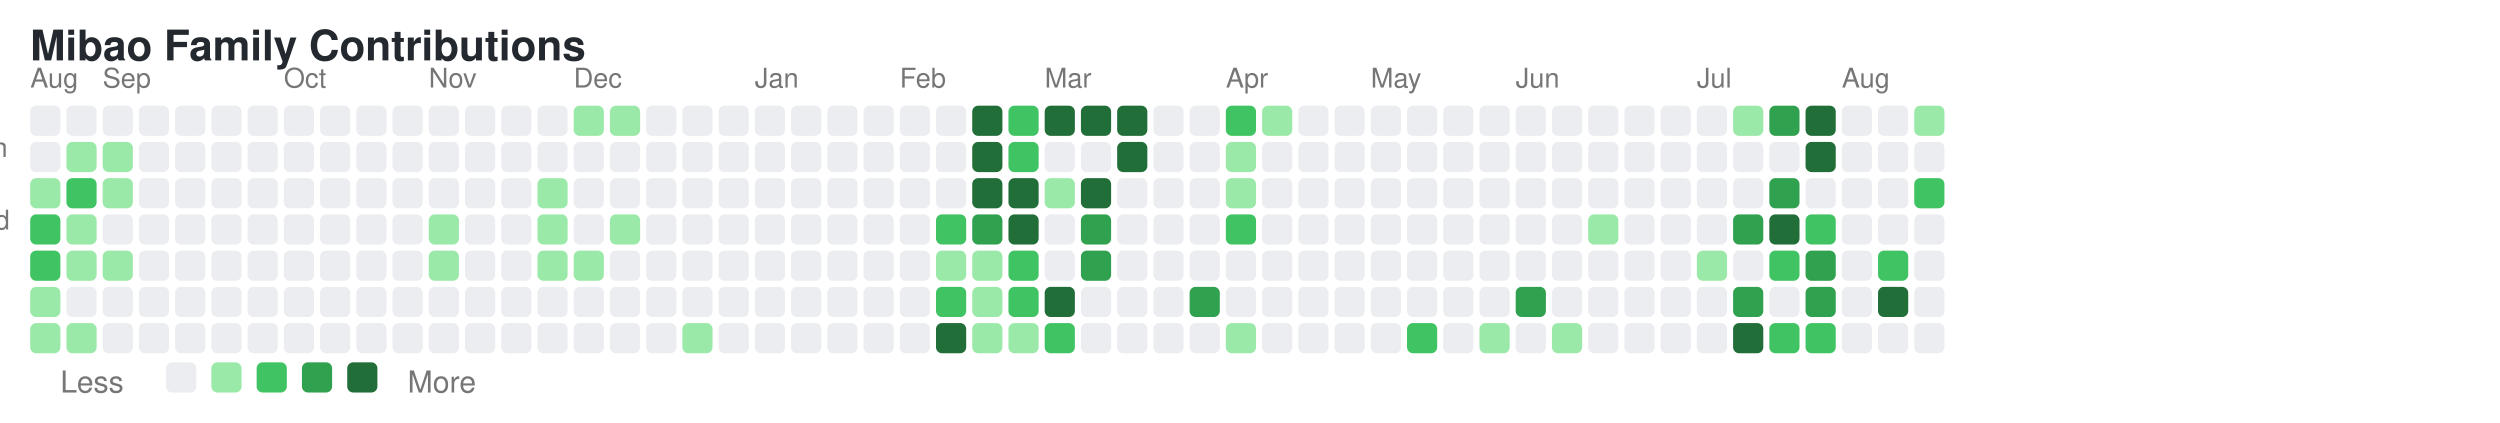
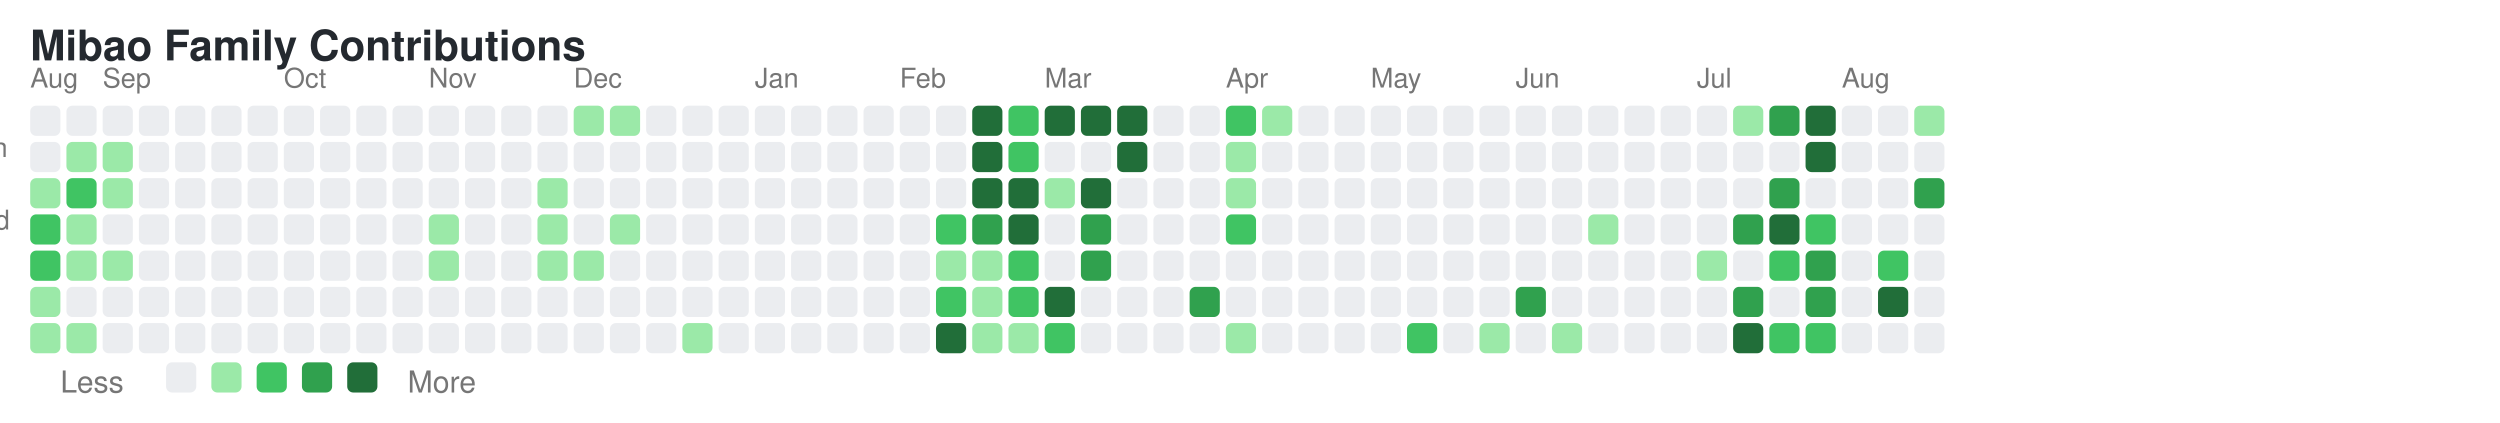
<svg xmlns="http://www.w3.org/2000/svg" width="828" height="140">
  <text x="10" y="20" font-family="-apple-system, BlinkMacSystemFont, Segoe UI, Helvetica, Arial, sans-serif" font-size="14" font-weight="600" fill="#24292f">Mibao Family Contributions</text>
  <g transform="translate(10, 35)">
    <text x="0" y="-6" font-family="-apple-system, BlinkMacSystemFont, Segoe UI, Helvetica, Arial, sans-serif" font-size="9" fill="#767676">Aug</text>
    <text x="24" y="-6" font-family="-apple-system, BlinkMacSystemFont, Segoe UI, Helvetica, Arial, sans-serif" font-size="9" fill="#767676">Sep</text>
    <text x="84" y="-6" font-family="-apple-system, BlinkMacSystemFont, Segoe UI, Helvetica, Arial, sans-serif" font-size="9" fill="#767676">Oct</text>
    <text x="132" y="-6" font-family="-apple-system, BlinkMacSystemFont, Segoe UI, Helvetica, Arial, sans-serif" font-size="9" fill="#767676">Nov</text>
    <text x="180" y="-6" font-family="-apple-system, BlinkMacSystemFont, Segoe UI, Helvetica, Arial, sans-serif" font-size="9" fill="#767676">Dec</text>
    <text x="240" y="-6" font-family="-apple-system, BlinkMacSystemFont, Segoe UI, Helvetica, Arial, sans-serif" font-size="9" fill="#767676">Jan</text>
    <text x="288" y="-6" font-family="-apple-system, BlinkMacSystemFont, Segoe UI, Helvetica, Arial, sans-serif" font-size="9" fill="#767676">Feb</text>
    <text x="336" y="-6" font-family="-apple-system, BlinkMacSystemFont, Segoe UI, Helvetica, Arial, sans-serif" font-size="9" fill="#767676">Mar</text>
    <text x="396" y="-6" font-family="-apple-system, BlinkMacSystemFont, Segoe UI, Helvetica, Arial, sans-serif" font-size="9" fill="#767676">Apr</text>
    <text x="444" y="-6" font-family="-apple-system, BlinkMacSystemFont, Segoe UI, Helvetica, Arial, sans-serif" font-size="9" fill="#767676">May</text>
    <text x="492" y="-6" font-family="-apple-system, BlinkMacSystemFont, Segoe UI, Helvetica, Arial, sans-serif" font-size="9" fill="#767676">Jun</text>
    <text x="552" y="-6" font-family="-apple-system, BlinkMacSystemFont, Segoe UI, Helvetica, Arial, sans-serif" font-size="9" fill="#767676">Jul</text>
    <text x="600" y="-6" font-family="-apple-system, BlinkMacSystemFont, Segoe UI, Helvetica, Arial, sans-serif" font-size="9" fill="#767676">Aug</text>
    <text x="-25" y="17.0" font-family="-apple-system, BlinkMacSystemFont, Segoe UI, Helvetica, Arial, sans-serif" font-size="9" fill="#767676">Mon</text>
    <text x="-25" y="41.0" font-family="-apple-system, BlinkMacSystemFont, Segoe UI, Helvetica, Arial, sans-serif" font-size="9" fill="#767676">Wed</text>
    <text x="-25" y="65.0" font-family="-apple-system, BlinkMacSystemFont, Segoe UI, Helvetica, Arial, sans-serif" font-size="9" fill="#767676">Fri</text>
    <rect x="0" y="0" width="10" height="10" fill="#ebedf0" rx="2" />
    <rect x="0" y="12" width="10" height="10" fill="#ebedf0" rx="2" />
    <rect x="0" y="24" width="10" height="10" fill="#9be9a8" rx="2" />
    <rect x="0" y="36" width="10" height="10" fill="#40c463" rx="2" />
    <rect x="0" y="48" width="10" height="10" fill="#40c463" rx="2" />
    <rect x="0" y="60" width="10" height="10" fill="#9be9a8" rx="2" />
    <rect x="0" y="72" width="10" height="10" fill="#9be9a8" rx="2" />
    <rect x="12" y="0" width="10" height="10" fill="#ebedf0" rx="2" />
    <rect x="12" y="12" width="10" height="10" fill="#9be9a8" rx="2" />
    <rect x="12" y="24" width="10" height="10" fill="#40c463" rx="2" />
    <rect x="12" y="36" width="10" height="10" fill="#9be9a8" rx="2" />
    <rect x="12" y="48" width="10" height="10" fill="#9be9a8" rx="2" />
    <rect x="12" y="60" width="10" height="10" fill="#ebedf0" rx="2" />
    <rect x="12" y="72" width="10" height="10" fill="#9be9a8" rx="2" />
    <rect x="24" y="0" width="10" height="10" fill="#ebedf0" rx="2" />
    <rect x="24" y="12" width="10" height="10" fill="#9be9a8" rx="2" />
    <rect x="24" y="24" width="10" height="10" fill="#9be9a8" rx="2" />
    <rect x="24" y="36" width="10" height="10" fill="#ebedf0" rx="2" />
    <rect x="24" y="48" width="10" height="10" fill="#9be9a8" rx="2" />
    <rect x="24" y="60" width="10" height="10" fill="#ebedf0" rx="2" />
    <rect x="24" y="72" width="10" height="10" fill="#ebedf0" rx="2" />
    <rect x="36" y="0" width="10" height="10" fill="#ebedf0" rx="2" />
    <rect x="36" y="12" width="10" height="10" fill="#ebedf0" rx="2" />
    <rect x="36" y="24" width="10" height="10" fill="#ebedf0" rx="2" />
    <rect x="36" y="36" width="10" height="10" fill="#ebedf0" rx="2" />
    <rect x="36" y="48" width="10" height="10" fill="#ebedf0" rx="2" />
    <rect x="36" y="60" width="10" height="10" fill="#ebedf0" rx="2" />
    <rect x="36" y="72" width="10" height="10" fill="#ebedf0" rx="2" />
    <rect x="48" y="0" width="10" height="10" fill="#ebedf0" rx="2" />
    <rect x="48" y="12" width="10" height="10" fill="#ebedf0" rx="2" />
    <rect x="48" y="24" width="10" height="10" fill="#ebedf0" rx="2" />
    <rect x="48" y="36" width="10" height="10" fill="#ebedf0" rx="2" />
    <rect x="48" y="48" width="10" height="10" fill="#ebedf0" rx="2" />
    <rect x="48" y="60" width="10" height="10" fill="#ebedf0" rx="2" />
    <rect x="48" y="72" width="10" height="10" fill="#ebedf0" rx="2" />
    <rect x="60" y="0" width="10" height="10" fill="#ebedf0" rx="2" />
    <rect x="60" y="12" width="10" height="10" fill="#ebedf0" rx="2" />
    <rect x="60" y="24" width="10" height="10" fill="#ebedf0" rx="2" />
    <rect x="60" y="36" width="10" height="10" fill="#ebedf0" rx="2" />
    <rect x="60" y="48" width="10" height="10" fill="#ebedf0" rx="2" />
    <rect x="60" y="60" width="10" height="10" fill="#ebedf0" rx="2" />
    <rect x="60" y="72" width="10" height="10" fill="#ebedf0" rx="2" />
    <rect x="72" y="0" width="10" height="10" fill="#ebedf0" rx="2" />
    <rect x="72" y="12" width="10" height="10" fill="#ebedf0" rx="2" />
    <rect x="72" y="24" width="10" height="10" fill="#ebedf0" rx="2" />
    <rect x="72" y="36" width="10" height="10" fill="#ebedf0" rx="2" />
    <rect x="72" y="48" width="10" height="10" fill="#ebedf0" rx="2" />
    <rect x="72" y="60" width="10" height="10" fill="#ebedf0" rx="2" />
    <rect x="72" y="72" width="10" height="10" fill="#ebedf0" rx="2" />
    <rect x="84" y="0" width="10" height="10" fill="#ebedf0" rx="2" />
    <rect x="84" y="12" width="10" height="10" fill="#ebedf0" rx="2" />
    <rect x="84" y="24" width="10" height="10" fill="#ebedf0" rx="2" />
    <rect x="84" y="36" width="10" height="10" fill="#ebedf0" rx="2" />
    <rect x="84" y="48" width="10" height="10" fill="#ebedf0" rx="2" />
    <rect x="84" y="60" width="10" height="10" fill="#ebedf0" rx="2" />
    <rect x="84" y="72" width="10" height="10" fill="#ebedf0" rx="2" />
    <rect x="96" y="0" width="10" height="10" fill="#ebedf0" rx="2" />
    <rect x="96" y="12" width="10" height="10" fill="#ebedf0" rx="2" />
    <rect x="96" y="24" width="10" height="10" fill="#ebedf0" rx="2" />
    <rect x="96" y="36" width="10" height="10" fill="#ebedf0" rx="2" />
    <rect x="96" y="48" width="10" height="10" fill="#ebedf0" rx="2" />
    <rect x="96" y="60" width="10" height="10" fill="#ebedf0" rx="2" />
    <rect x="96" y="72" width="10" height="10" fill="#ebedf0" rx="2" />
    <rect x="108" y="0" width="10" height="10" fill="#ebedf0" rx="2" />
    <rect x="108" y="12" width="10" height="10" fill="#ebedf0" rx="2" />
    <rect x="108" y="24" width="10" height="10" fill="#ebedf0" rx="2" />
    <rect x="108" y="36" width="10" height="10" fill="#ebedf0" rx="2" />
    <rect x="108" y="48" width="10" height="10" fill="#ebedf0" rx="2" />
    <rect x="108" y="60" width="10" height="10" fill="#ebedf0" rx="2" />
    <rect x="108" y="72" width="10" height="10" fill="#ebedf0" rx="2" />
    <rect x="120" y="0" width="10" height="10" fill="#ebedf0" rx="2" />
    <rect x="120" y="12" width="10" height="10" fill="#ebedf0" rx="2" />
    <rect x="120" y="24" width="10" height="10" fill="#ebedf0" rx="2" />
    <rect x="120" y="36" width="10" height="10" fill="#ebedf0" rx="2" />
    <rect x="120" y="48" width="10" height="10" fill="#ebedf0" rx="2" />
    <rect x="120" y="60" width="10" height="10" fill="#ebedf0" rx="2" />
    <rect x="120" y="72" width="10" height="10" fill="#ebedf0" rx="2" />
    <rect x="132" y="0" width="10" height="10" fill="#ebedf0" rx="2" />
    <rect x="132" y="12" width="10" height="10" fill="#ebedf0" rx="2" />
    <rect x="132" y="24" width="10" height="10" fill="#ebedf0" rx="2" />
    <rect x="132" y="36" width="10" height="10" fill="#9be9a8" rx="2" />
    <rect x="132" y="48" width="10" height="10" fill="#9be9a8" rx="2" />
    <rect x="132" y="60" width="10" height="10" fill="#ebedf0" rx="2" />
    <rect x="132" y="72" width="10" height="10" fill="#ebedf0" rx="2" />
    <rect x="144" y="0" width="10" height="10" fill="#ebedf0" rx="2" />
    <rect x="144" y="12" width="10" height="10" fill="#ebedf0" rx="2" />
    <rect x="144" y="24" width="10" height="10" fill="#ebedf0" rx="2" />
    <rect x="144" y="36" width="10" height="10" fill="#ebedf0" rx="2" />
    <rect x="144" y="48" width="10" height="10" fill="#ebedf0" rx="2" />
    <rect x="144" y="60" width="10" height="10" fill="#ebedf0" rx="2" />
    <rect x="144" y="72" width="10" height="10" fill="#ebedf0" rx="2" />
    <rect x="156" y="0" width="10" height="10" fill="#ebedf0" rx="2" />
    <rect x="156" y="12" width="10" height="10" fill="#ebedf0" rx="2" />
    <rect x="156" y="24" width="10" height="10" fill="#ebedf0" rx="2" />
    <rect x="156" y="36" width="10" height="10" fill="#ebedf0" rx="2" />
    <rect x="156" y="48" width="10" height="10" fill="#ebedf0" rx="2" />
    <rect x="156" y="60" width="10" height="10" fill="#ebedf0" rx="2" />
    <rect x="156" y="72" width="10" height="10" fill="#ebedf0" rx="2" />
    <rect x="168" y="0" width="10" height="10" fill="#ebedf0" rx="2" />
    <rect x="168" y="12" width="10" height="10" fill="#ebedf0" rx="2" />
    <rect x="168" y="24" width="10" height="10" fill="#9be9a8" rx="2" />
    <rect x="168" y="36" width="10" height="10" fill="#9be9a8" rx="2" />
    <rect x="168" y="48" width="10" height="10" fill="#9be9a8" rx="2" />
    <rect x="168" y="60" width="10" height="10" fill="#ebedf0" rx="2" />
    <rect x="168" y="72" width="10" height="10" fill="#ebedf0" rx="2" />
    <rect x="180" y="0" width="10" height="10" fill="#9be9a8" rx="2" />
    <rect x="180" y="12" width="10" height="10" fill="#ebedf0" rx="2" />
    <rect x="180" y="24" width="10" height="10" fill="#ebedf0" rx="2" />
    <rect x="180" y="36" width="10" height="10" fill="#ebedf0" rx="2" />
    <rect x="180" y="48" width="10" height="10" fill="#9be9a8" rx="2" />
    <rect x="180" y="60" width="10" height="10" fill="#ebedf0" rx="2" />
    <rect x="180" y="72" width="10" height="10" fill="#ebedf0" rx="2" />
    <rect x="192" y="0" width="10" height="10" fill="#9be9a8" rx="2" />
    <rect x="192" y="12" width="10" height="10" fill="#ebedf0" rx="2" />
    <rect x="192" y="24" width="10" height="10" fill="#ebedf0" rx="2" />
    <rect x="192" y="36" width="10" height="10" fill="#9be9a8" rx="2" />
    <rect x="192" y="48" width="10" height="10" fill="#ebedf0" rx="2" />
    <rect x="192" y="60" width="10" height="10" fill="#ebedf0" rx="2" />
    <rect x="192" y="72" width="10" height="10" fill="#ebedf0" rx="2" />
    <rect x="204" y="0" width="10" height="10" fill="#ebedf0" rx="2" />
    <rect x="204" y="12" width="10" height="10" fill="#ebedf0" rx="2" />
    <rect x="204" y="24" width="10" height="10" fill="#ebedf0" rx="2" />
    <rect x="204" y="36" width="10" height="10" fill="#ebedf0" rx="2" />
    <rect x="204" y="48" width="10" height="10" fill="#ebedf0" rx="2" />
    <rect x="204" y="60" width="10" height="10" fill="#ebedf0" rx="2" />
    <rect x="204" y="72" width="10" height="10" fill="#ebedf0" rx="2" />
    <rect x="216" y="0" width="10" height="10" fill="#ebedf0" rx="2" />
    <rect x="216" y="12" width="10" height="10" fill="#ebedf0" rx="2" />
    <rect x="216" y="24" width="10" height="10" fill="#ebedf0" rx="2" />
    <rect x="216" y="36" width="10" height="10" fill="#ebedf0" rx="2" />
    <rect x="216" y="48" width="10" height="10" fill="#ebedf0" rx="2" />
    <rect x="216" y="60" width="10" height="10" fill="#ebedf0" rx="2" />
    <rect x="216" y="72" width="10" height="10" fill="#9be9a8" rx="2" />
    <rect x="228" y="0" width="10" height="10" fill="#ebedf0" rx="2" />
    <rect x="228" y="12" width="10" height="10" fill="#ebedf0" rx="2" />
    <rect x="228" y="24" width="10" height="10" fill="#ebedf0" rx="2" />
    <rect x="228" y="36" width="10" height="10" fill="#ebedf0" rx="2" />
    <rect x="228" y="48" width="10" height="10" fill="#ebedf0" rx="2" />
    <rect x="228" y="60" width="10" height="10" fill="#ebedf0" rx="2" />
    <rect x="228" y="72" width="10" height="10" fill="#ebedf0" rx="2" />
    <rect x="240" y="0" width="10" height="10" fill="#ebedf0" rx="2" />
    <rect x="240" y="12" width="10" height="10" fill="#ebedf0" rx="2" />
    <rect x="240" y="24" width="10" height="10" fill="#ebedf0" rx="2" />
    <rect x="240" y="36" width="10" height="10" fill="#ebedf0" rx="2" />
    <rect x="240" y="48" width="10" height="10" fill="#ebedf0" rx="2" />
    <rect x="240" y="60" width="10" height="10" fill="#ebedf0" rx="2" />
    <rect x="240" y="72" width="10" height="10" fill="#ebedf0" rx="2" />
    <rect x="252" y="0" width="10" height="10" fill="#ebedf0" rx="2" />
    <rect x="252" y="12" width="10" height="10" fill="#ebedf0" rx="2" />
    <rect x="252" y="24" width="10" height="10" fill="#ebedf0" rx="2" />
    <rect x="252" y="36" width="10" height="10" fill="#ebedf0" rx="2" />
    <rect x="252" y="48" width="10" height="10" fill="#ebedf0" rx="2" />
    <rect x="252" y="60" width="10" height="10" fill="#ebedf0" rx="2" />
    <rect x="252" y="72" width="10" height="10" fill="#ebedf0" rx="2" />
    <rect x="264" y="0" width="10" height="10" fill="#ebedf0" rx="2" />
    <rect x="264" y="12" width="10" height="10" fill="#ebedf0" rx="2" />
    <rect x="264" y="24" width="10" height="10" fill="#ebedf0" rx="2" />
    <rect x="264" y="36" width="10" height="10" fill="#ebedf0" rx="2" />
    <rect x="264" y="48" width="10" height="10" fill="#ebedf0" rx="2" />
    <rect x="264" y="60" width="10" height="10" fill="#ebedf0" rx="2" />
    <rect x="264" y="72" width="10" height="10" fill="#ebedf0" rx="2" />
    <rect x="276" y="0" width="10" height="10" fill="#ebedf0" rx="2" />
    <rect x="276" y="12" width="10" height="10" fill="#ebedf0" rx="2" />
    <rect x="276" y="24" width="10" height="10" fill="#ebedf0" rx="2" />
    <rect x="276" y="36" width="10" height="10" fill="#ebedf0" rx="2" />
    <rect x="276" y="48" width="10" height="10" fill="#ebedf0" rx="2" />
    <rect x="276" y="60" width="10" height="10" fill="#ebedf0" rx="2" />
    <rect x="276" y="72" width="10" height="10" fill="#ebedf0" rx="2" />
    <rect x="288" y="0" width="10" height="10" fill="#ebedf0" rx="2" />
    <rect x="288" y="12" width="10" height="10" fill="#ebedf0" rx="2" />
    <rect x="288" y="24" width="10" height="10" fill="#ebedf0" rx="2" />
    <rect x="288" y="36" width="10" height="10" fill="#ebedf0" rx="2" />
    <rect x="288" y="48" width="10" height="10" fill="#ebedf0" rx="2" />
    <rect x="288" y="60" width="10" height="10" fill="#ebedf0" rx="2" />
    <rect x="288" y="72" width="10" height="10" fill="#ebedf0" rx="2" />
    <rect x="300" y="0" width="10" height="10" fill="#ebedf0" rx="2" />
    <rect x="300" y="12" width="10" height="10" fill="#ebedf0" rx="2" />
    <rect x="300" y="24" width="10" height="10" fill="#ebedf0" rx="2" />
    <rect x="300" y="36" width="10" height="10" fill="#40c463" rx="2" />
    <rect x="300" y="48" width="10" height="10" fill="#9be9a8" rx="2" />
    <rect x="300" y="60" width="10" height="10" fill="#40c463" rx="2" />
    <rect x="300" y="72" width="10" height="10" fill="#216e39" rx="2" />
    <rect x="312" y="0" width="10" height="10" fill="#216e39" rx="2" />
    <rect x="312" y="12" width="10" height="10" fill="#216e39" rx="2" />
    <rect x="312" y="24" width="10" height="10" fill="#216e39" rx="2" />
    <rect x="312" y="36" width="10" height="10" fill="#30a14e" rx="2" />
    <rect x="312" y="48" width="10" height="10" fill="#9be9a8" rx="2" />
    <rect x="312" y="60" width="10" height="10" fill="#9be9a8" rx="2" />
    <rect x="312" y="72" width="10" height="10" fill="#9be9a8" rx="2" />
    <rect x="324" y="0" width="10" height="10" fill="#40c463" rx="2" />
    <rect x="324" y="12" width="10" height="10" fill="#40c463" rx="2" />
    <rect x="324" y="24" width="10" height="10" fill="#216e39" rx="2" />
    <rect x="324" y="36" width="10" height="10" fill="#216e39" rx="2" />
    <rect x="324" y="48" width="10" height="10" fill="#40c463" rx="2" />
    <rect x="324" y="60" width="10" height="10" fill="#40c463" rx="2" />
    <rect x="324" y="72" width="10" height="10" fill="#9be9a8" rx="2" />
    <rect x="336" y="0" width="10" height="10" fill="#216e39" rx="2" />
    <rect x="336" y="12" width="10" height="10" fill="#ebedf0" rx="2" />
    <rect x="336" y="24" width="10" height="10" fill="#9be9a8" rx="2" />
    <rect x="336" y="36" width="10" height="10" fill="#ebedf0" rx="2" />
    <rect x="336" y="48" width="10" height="10" fill="#ebedf0" rx="2" />
    <rect x="336" y="60" width="10" height="10" fill="#216e39" rx="2" />
    <rect x="336" y="72" width="10" height="10" fill="#40c463" rx="2" />
    <rect x="348" y="0" width="10" height="10" fill="#216e39" rx="2" />
    <rect x="348" y="12" width="10" height="10" fill="#ebedf0" rx="2" />
    <rect x="348" y="24" width="10" height="10" fill="#216e39" rx="2" />
    <rect x="348" y="36" width="10" height="10" fill="#30a14e" rx="2" />
    <rect x="348" y="48" width="10" height="10" fill="#30a14e" rx="2" />
    <rect x="348" y="60" width="10" height="10" fill="#ebedf0" rx="2" />
    <rect x="348" y="72" width="10" height="10" fill="#ebedf0" rx="2" />
    <rect x="360" y="0" width="10" height="10" fill="#216e39" rx="2" />
    <rect x="360" y="12" width="10" height="10" fill="#216e39" rx="2" />
    <rect x="360" y="24" width="10" height="10" fill="#ebedf0" rx="2" />
    <rect x="360" y="36" width="10" height="10" fill="#ebedf0" rx="2" />
    <rect x="360" y="48" width="10" height="10" fill="#ebedf0" rx="2" />
    <rect x="360" y="60" width="10" height="10" fill="#ebedf0" rx="2" />
    <rect x="360" y="72" width="10" height="10" fill="#ebedf0" rx="2" />
    <rect x="372" y="0" width="10" height="10" fill="#ebedf0" rx="2" />
    <rect x="372" y="12" width="10" height="10" fill="#ebedf0" rx="2" />
    <rect x="372" y="24" width="10" height="10" fill="#ebedf0" rx="2" />
    <rect x="372" y="36" width="10" height="10" fill="#ebedf0" rx="2" />
    <rect x="372" y="48" width="10" height="10" fill="#ebedf0" rx="2" />
    <rect x="372" y="60" width="10" height="10" fill="#ebedf0" rx="2" />
    <rect x="372" y="72" width="10" height="10" fill="#ebedf0" rx="2" />
    <rect x="384" y="0" width="10" height="10" fill="#ebedf0" rx="2" />
    <rect x="384" y="12" width="10" height="10" fill="#ebedf0" rx="2" />
    <rect x="384" y="24" width="10" height="10" fill="#ebedf0" rx="2" />
    <rect x="384" y="36" width="10" height="10" fill="#ebedf0" rx="2" />
    <rect x="384" y="48" width="10" height="10" fill="#ebedf0" rx="2" />
    <rect x="384" y="60" width="10" height="10" fill="#30a14e" rx="2" />
    <rect x="384" y="72" width="10" height="10" fill="#ebedf0" rx="2" />
    <rect x="396" y="0" width="10" height="10" fill="#40c463" rx="2" />
    <rect x="396" y="12" width="10" height="10" fill="#9be9a8" rx="2" />
    <rect x="396" y="24" width="10" height="10" fill="#9be9a8" rx="2" />
    <rect x="396" y="36" width="10" height="10" fill="#40c463" rx="2" />
    <rect x="396" y="48" width="10" height="10" fill="#ebedf0" rx="2" />
    <rect x="396" y="60" width="10" height="10" fill="#ebedf0" rx="2" />
    <rect x="396" y="72" width="10" height="10" fill="#9be9a8" rx="2" />
    <rect x="408" y="0" width="10" height="10" fill="#9be9a8" rx="2" />
    <rect x="408" y="12" width="10" height="10" fill="#ebedf0" rx="2" />
    <rect x="408" y="24" width="10" height="10" fill="#ebedf0" rx="2" />
    <rect x="408" y="36" width="10" height="10" fill="#ebedf0" rx="2" />
    <rect x="408" y="48" width="10" height="10" fill="#ebedf0" rx="2" />
    <rect x="408" y="60" width="10" height="10" fill="#ebedf0" rx="2" />
    <rect x="408" y="72" width="10" height="10" fill="#ebedf0" rx="2" />
    <rect x="420" y="0" width="10" height="10" fill="#ebedf0" rx="2" />
    <rect x="420" y="12" width="10" height="10" fill="#ebedf0" rx="2" />
    <rect x="420" y="24" width="10" height="10" fill="#ebedf0" rx="2" />
    <rect x="420" y="36" width="10" height="10" fill="#ebedf0" rx="2" />
    <rect x="420" y="48" width="10" height="10" fill="#ebedf0" rx="2" />
    <rect x="420" y="60" width="10" height="10" fill="#ebedf0" rx="2" />
    <rect x="420" y="72" width="10" height="10" fill="#ebedf0" rx="2" />
    <rect x="432" y="0" width="10" height="10" fill="#ebedf0" rx="2" />
    <rect x="432" y="12" width="10" height="10" fill="#ebedf0" rx="2" />
    <rect x="432" y="24" width="10" height="10" fill="#ebedf0" rx="2" />
    <rect x="432" y="36" width="10" height="10" fill="#ebedf0" rx="2" />
    <rect x="432" y="48" width="10" height="10" fill="#ebedf0" rx="2" />
    <rect x="432" y="60" width="10" height="10" fill="#ebedf0" rx="2" />
    <rect x="432" y="72" width="10" height="10" fill="#ebedf0" rx="2" />
    <rect x="444" y="0" width="10" height="10" fill="#ebedf0" rx="2" />
    <rect x="444" y="12" width="10" height="10" fill="#ebedf0" rx="2" />
    <rect x="444" y="24" width="10" height="10" fill="#ebedf0" rx="2" />
    <rect x="444" y="36" width="10" height="10" fill="#ebedf0" rx="2" />
    <rect x="444" y="48" width="10" height="10" fill="#ebedf0" rx="2" />
    <rect x="444" y="60" width="10" height="10" fill="#ebedf0" rx="2" />
    <rect x="444" y="72" width="10" height="10" fill="#ebedf0" rx="2" />
    <rect x="456" y="0" width="10" height="10" fill="#ebedf0" rx="2" />
    <rect x="456" y="12" width="10" height="10" fill="#ebedf0" rx="2" />
    <rect x="456" y="24" width="10" height="10" fill="#ebedf0" rx="2" />
    <rect x="456" y="36" width="10" height="10" fill="#ebedf0" rx="2" />
    <rect x="456" y="48" width="10" height="10" fill="#ebedf0" rx="2" />
    <rect x="456" y="60" width="10" height="10" fill="#ebedf0" rx="2" />
    <rect x="456" y="72" width="10" height="10" fill="#40c463" rx="2" />
    <rect x="468" y="0" width="10" height="10" fill="#ebedf0" rx="2" />
    <rect x="468" y="12" width="10" height="10" fill="#ebedf0" rx="2" />
    <rect x="468" y="24" width="10" height="10" fill="#ebedf0" rx="2" />
    <rect x="468" y="36" width="10" height="10" fill="#ebedf0" rx="2" />
    <rect x="468" y="48" width="10" height="10" fill="#ebedf0" rx="2" />
    <rect x="468" y="60" width="10" height="10" fill="#ebedf0" rx="2" />
    <rect x="468" y="72" width="10" height="10" fill="#ebedf0" rx="2" />
    <rect x="480" y="0" width="10" height="10" fill="#ebedf0" rx="2" />
    <rect x="480" y="12" width="10" height="10" fill="#ebedf0" rx="2" />
    <rect x="480" y="24" width="10" height="10" fill="#ebedf0" rx="2" />
    <rect x="480" y="36" width="10" height="10" fill="#ebedf0" rx="2" />
    <rect x="480" y="48" width="10" height="10" fill="#ebedf0" rx="2" />
    <rect x="480" y="60" width="10" height="10" fill="#ebedf0" rx="2" />
    <rect x="480" y="72" width="10" height="10" fill="#9be9a8" rx="2" />
    <rect x="492" y="0" width="10" height="10" fill="#ebedf0" rx="2" />
    <rect x="492" y="12" width="10" height="10" fill="#ebedf0" rx="2" />
    <rect x="492" y="24" width="10" height="10" fill="#ebedf0" rx="2" />
    <rect x="492" y="36" width="10" height="10" fill="#ebedf0" rx="2" />
    <rect x="492" y="48" width="10" height="10" fill="#ebedf0" rx="2" />
    <rect x="492" y="60" width="10" height="10" fill="#30a14e" rx="2" />
    <rect x="492" y="72" width="10" height="10" fill="#ebedf0" rx="2" />
    <rect x="504" y="0" width="10" height="10" fill="#ebedf0" rx="2" />
    <rect x="504" y="12" width="10" height="10" fill="#ebedf0" rx="2" />
    <rect x="504" y="24" width="10" height="10" fill="#ebedf0" rx="2" />
    <rect x="504" y="36" width="10" height="10" fill="#ebedf0" rx="2" />
    <rect x="504" y="48" width="10" height="10" fill="#ebedf0" rx="2" />
    <rect x="504" y="60" width="10" height="10" fill="#ebedf0" rx="2" />
    <rect x="504" y="72" width="10" height="10" fill="#9be9a8" rx="2" />
    <rect x="516" y="0" width="10" height="10" fill="#ebedf0" rx="2" />
    <rect x="516" y="12" width="10" height="10" fill="#ebedf0" rx="2" />
    <rect x="516" y="24" width="10" height="10" fill="#ebedf0" rx="2" />
    <rect x="516" y="36" width="10" height="10" fill="#9be9a8" rx="2" />
    <rect x="516" y="48" width="10" height="10" fill="#ebedf0" rx="2" />
    <rect x="516" y="60" width="10" height="10" fill="#ebedf0" rx="2" />
    <rect x="516" y="72" width="10" height="10" fill="#ebedf0" rx="2" />
    <rect x="528" y="0" width="10" height="10" fill="#ebedf0" rx="2" />
    <rect x="528" y="12" width="10" height="10" fill="#ebedf0" rx="2" />
    <rect x="528" y="24" width="10" height="10" fill="#ebedf0" rx="2" />
    <rect x="528" y="36" width="10" height="10" fill="#ebedf0" rx="2" />
    <rect x="528" y="48" width="10" height="10" fill="#ebedf0" rx="2" />
    <rect x="528" y="60" width="10" height="10" fill="#ebedf0" rx="2" />
    <rect x="528" y="72" width="10" height="10" fill="#ebedf0" rx="2" />
    <rect x="540" y="0" width="10" height="10" fill="#ebedf0" rx="2" />
    <rect x="540" y="12" width="10" height="10" fill="#ebedf0" rx="2" />
    <rect x="540" y="24" width="10" height="10" fill="#ebedf0" rx="2" />
    <rect x="540" y="36" width="10" height="10" fill="#ebedf0" rx="2" />
    <rect x="540" y="48" width="10" height="10" fill="#ebedf0" rx="2" />
    <rect x="540" y="60" width="10" height="10" fill="#ebedf0" rx="2" />
    <rect x="540" y="72" width="10" height="10" fill="#ebedf0" rx="2" />
    <rect x="552" y="0" width="10" height="10" fill="#ebedf0" rx="2" />
    <rect x="552" y="12" width="10" height="10" fill="#ebedf0" rx="2" />
    <rect x="552" y="24" width="10" height="10" fill="#ebedf0" rx="2" />
    <rect x="552" y="36" width="10" height="10" fill="#ebedf0" rx="2" />
    <rect x="552" y="48" width="10" height="10" fill="#9be9a8" rx="2" />
    <rect x="552" y="60" width="10" height="10" fill="#ebedf0" rx="2" />
    <rect x="552" y="72" width="10" height="10" fill="#ebedf0" rx="2" />
    <rect x="564" y="0" width="10" height="10" fill="#9be9a8" rx="2" />
    <rect x="564" y="12" width="10" height="10" fill="#ebedf0" rx="2" />
    <rect x="564" y="24" width="10" height="10" fill="#ebedf0" rx="2" />
    <rect x="564" y="36" width="10" height="10" fill="#30a14e" rx="2" />
    <rect x="564" y="48" width="10" height="10" fill="#ebedf0" rx="2" />
    <rect x="564" y="60" width="10" height="10" fill="#30a14e" rx="2" />
    <rect x="564" y="72" width="10" height="10" fill="#216e39" rx="2" />
    <rect x="576" y="0" width="10" height="10" fill="#30a14e" rx="2" />
    <rect x="576" y="12" width="10" height="10" fill="#ebedf0" rx="2" />
    <rect x="576" y="24" width="10" height="10" fill="#30a14e" rx="2" />
    <rect x="576" y="36" width="10" height="10" fill="#216e39" rx="2" />
    <rect x="576" y="48" width="10" height="10" fill="#40c463" rx="2" />
    <rect x="576" y="60" width="10" height="10" fill="#ebedf0" rx="2" />
    <rect x="576" y="72" width="10" height="10" fill="#40c463" rx="2" />
    <rect x="588" y="0" width="10" height="10" fill="#216e39" rx="2" />
    <rect x="588" y="12" width="10" height="10" fill="#216e39" rx="2" />
    <rect x="588" y="24" width="10" height="10" fill="#ebedf0" rx="2" />
    <rect x="588" y="36" width="10" height="10" fill="#40c463" rx="2" />
    <rect x="588" y="48" width="10" height="10" fill="#30a14e" rx="2" />
    <rect x="588" y="60" width="10" height="10" fill="#30a14e" rx="2" />
    <rect x="588" y="72" width="10" height="10" fill="#40c463" rx="2" />
    <rect x="600" y="0" width="10" height="10" fill="#ebedf0" rx="2" />
    <rect x="600" y="12" width="10" height="10" fill="#ebedf0" rx="2" />
    <rect x="600" y="24" width="10" height="10" fill="#ebedf0" rx="2" />
    <rect x="600" y="36" width="10" height="10" fill="#ebedf0" rx="2" />
    <rect x="600" y="48" width="10" height="10" fill="#ebedf0" rx="2" />
    <rect x="600" y="60" width="10" height="10" fill="#ebedf0" rx="2" />
    <rect x="600" y="72" width="10" height="10" fill="#ebedf0" rx="2" />
    <rect x="612" y="0" width="10" height="10" fill="#ebedf0" rx="2" />
    <rect x="612" y="12" width="10" height="10" fill="#ebedf0" rx="2" />
    <rect x="612" y="24" width="10" height="10" fill="#ebedf0" rx="2" />
    <rect x="612" y="36" width="10" height="10" fill="#ebedf0" rx="2" />
    <rect x="612" y="48" width="10" height="10" fill="#40c463" rx="2" />
    <rect x="612" y="60" width="10" height="10" fill="#216e39" rx="2" />
    <rect x="612" y="72" width="10" height="10" fill="#ebedf0" rx="2" />
    <rect x="624" y="0" width="10" height="10" fill="#9be9a8" rx="2" />
    <rect x="624" y="12" width="10" height="10" fill="#ebedf0" rx="2" />
-     <rect x="624" y="24" width="10" height="10" fill="#40c463" rx="2" />
+     <rect x="624" y="24" width="10" height="10" fill="#30a14e" rx="2" />
    <rect x="624" y="36" width="10" height="10" fill="#ebedf0" rx="2" />
    <rect x="624" y="48" width="10" height="10" fill="#ebedf0" rx="2" />
    <rect x="624" y="60" width="10" height="10" fill="#ebedf0" rx="2" />
    <rect x="624" y="72" width="10" height="10" fill="#ebedf0" rx="2" />
    <text x="10" y="95" font-family="-apple-system, BlinkMacSystemFont, Segoe UI, Helvetica, Arial, sans-serif" font-size="10" fill="#767676">Less</text>
    <rect x="45" y="85" width="10" height="10" fill="#ebedf0" rx="2" />
    <rect x="60" y="85" width="10" height="10" fill="#9be9a8" rx="2" />
    <rect x="75" y="85" width="10" height="10" fill="#40c463" rx="2" />
    <rect x="90" y="85" width="10" height="10" fill="#30a14e" rx="2" />
    <rect x="105" y="85" width="10" height="10" fill="#216e39" rx="2" />
    <text x="125" y="95" font-family="-apple-system, BlinkMacSystemFont, Segoe UI, Helvetica, Arial, sans-serif" font-size="10" fill="#767676">More</text>
  </g>
</svg>
